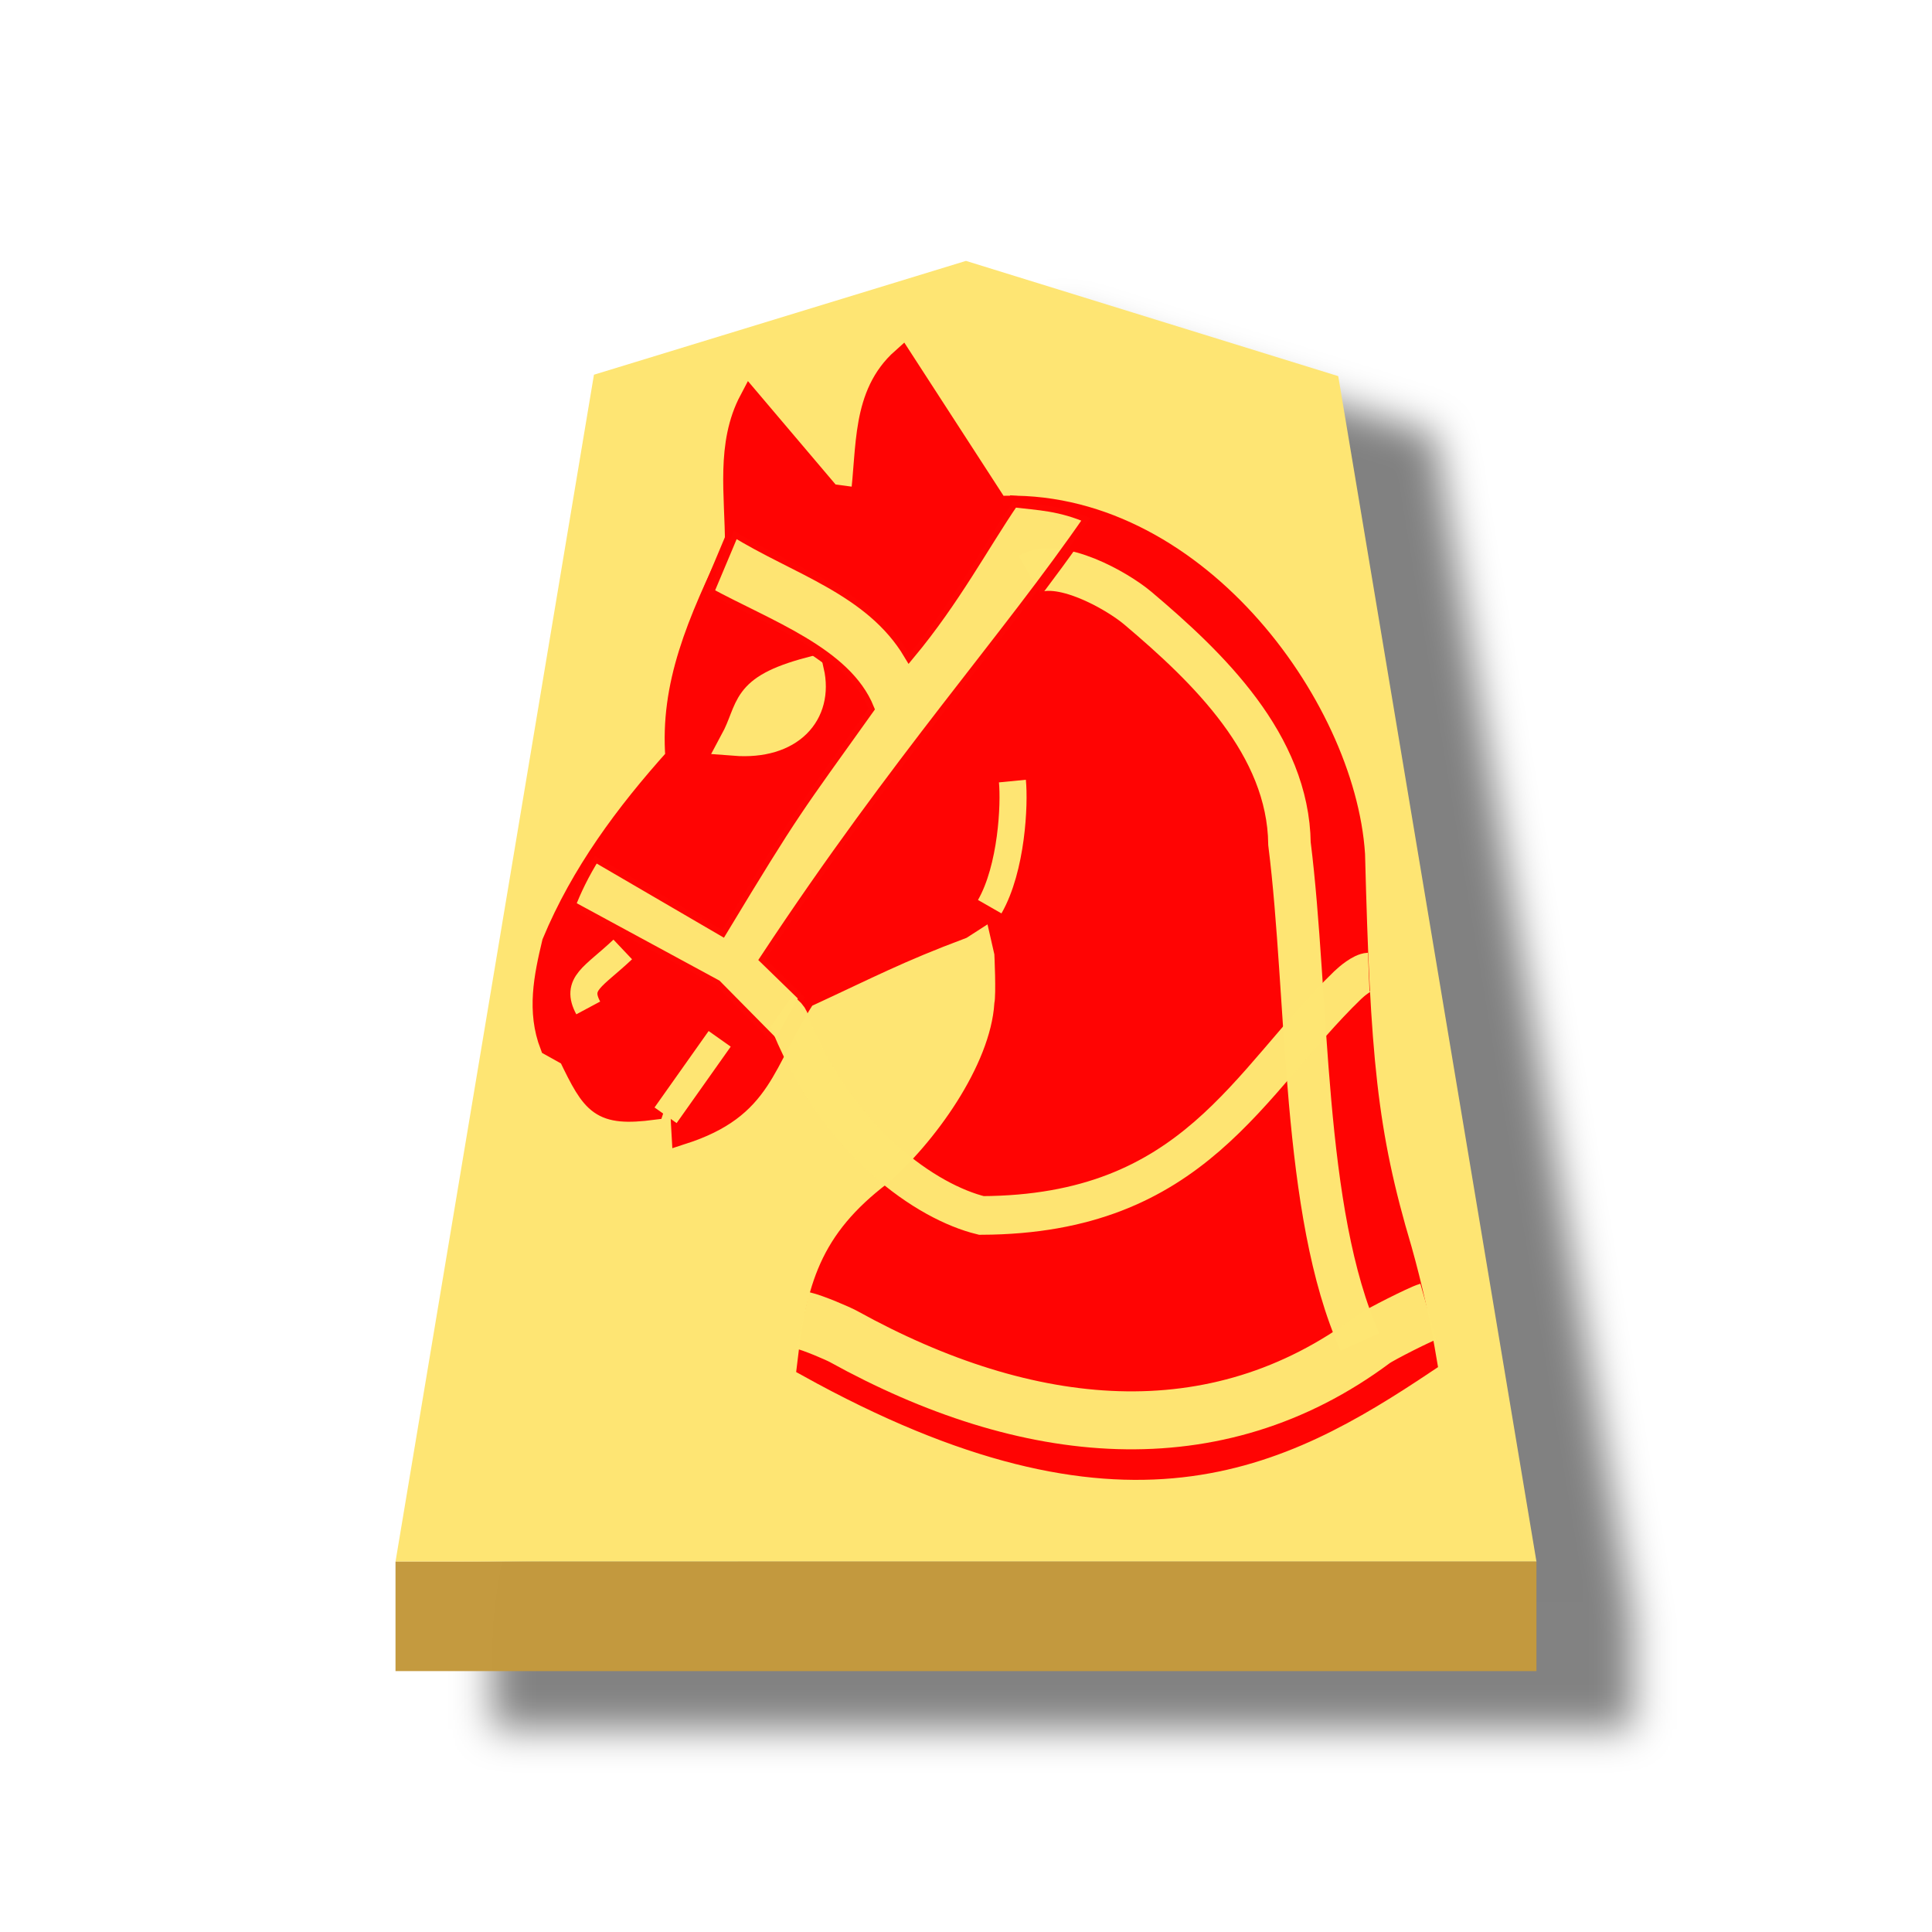
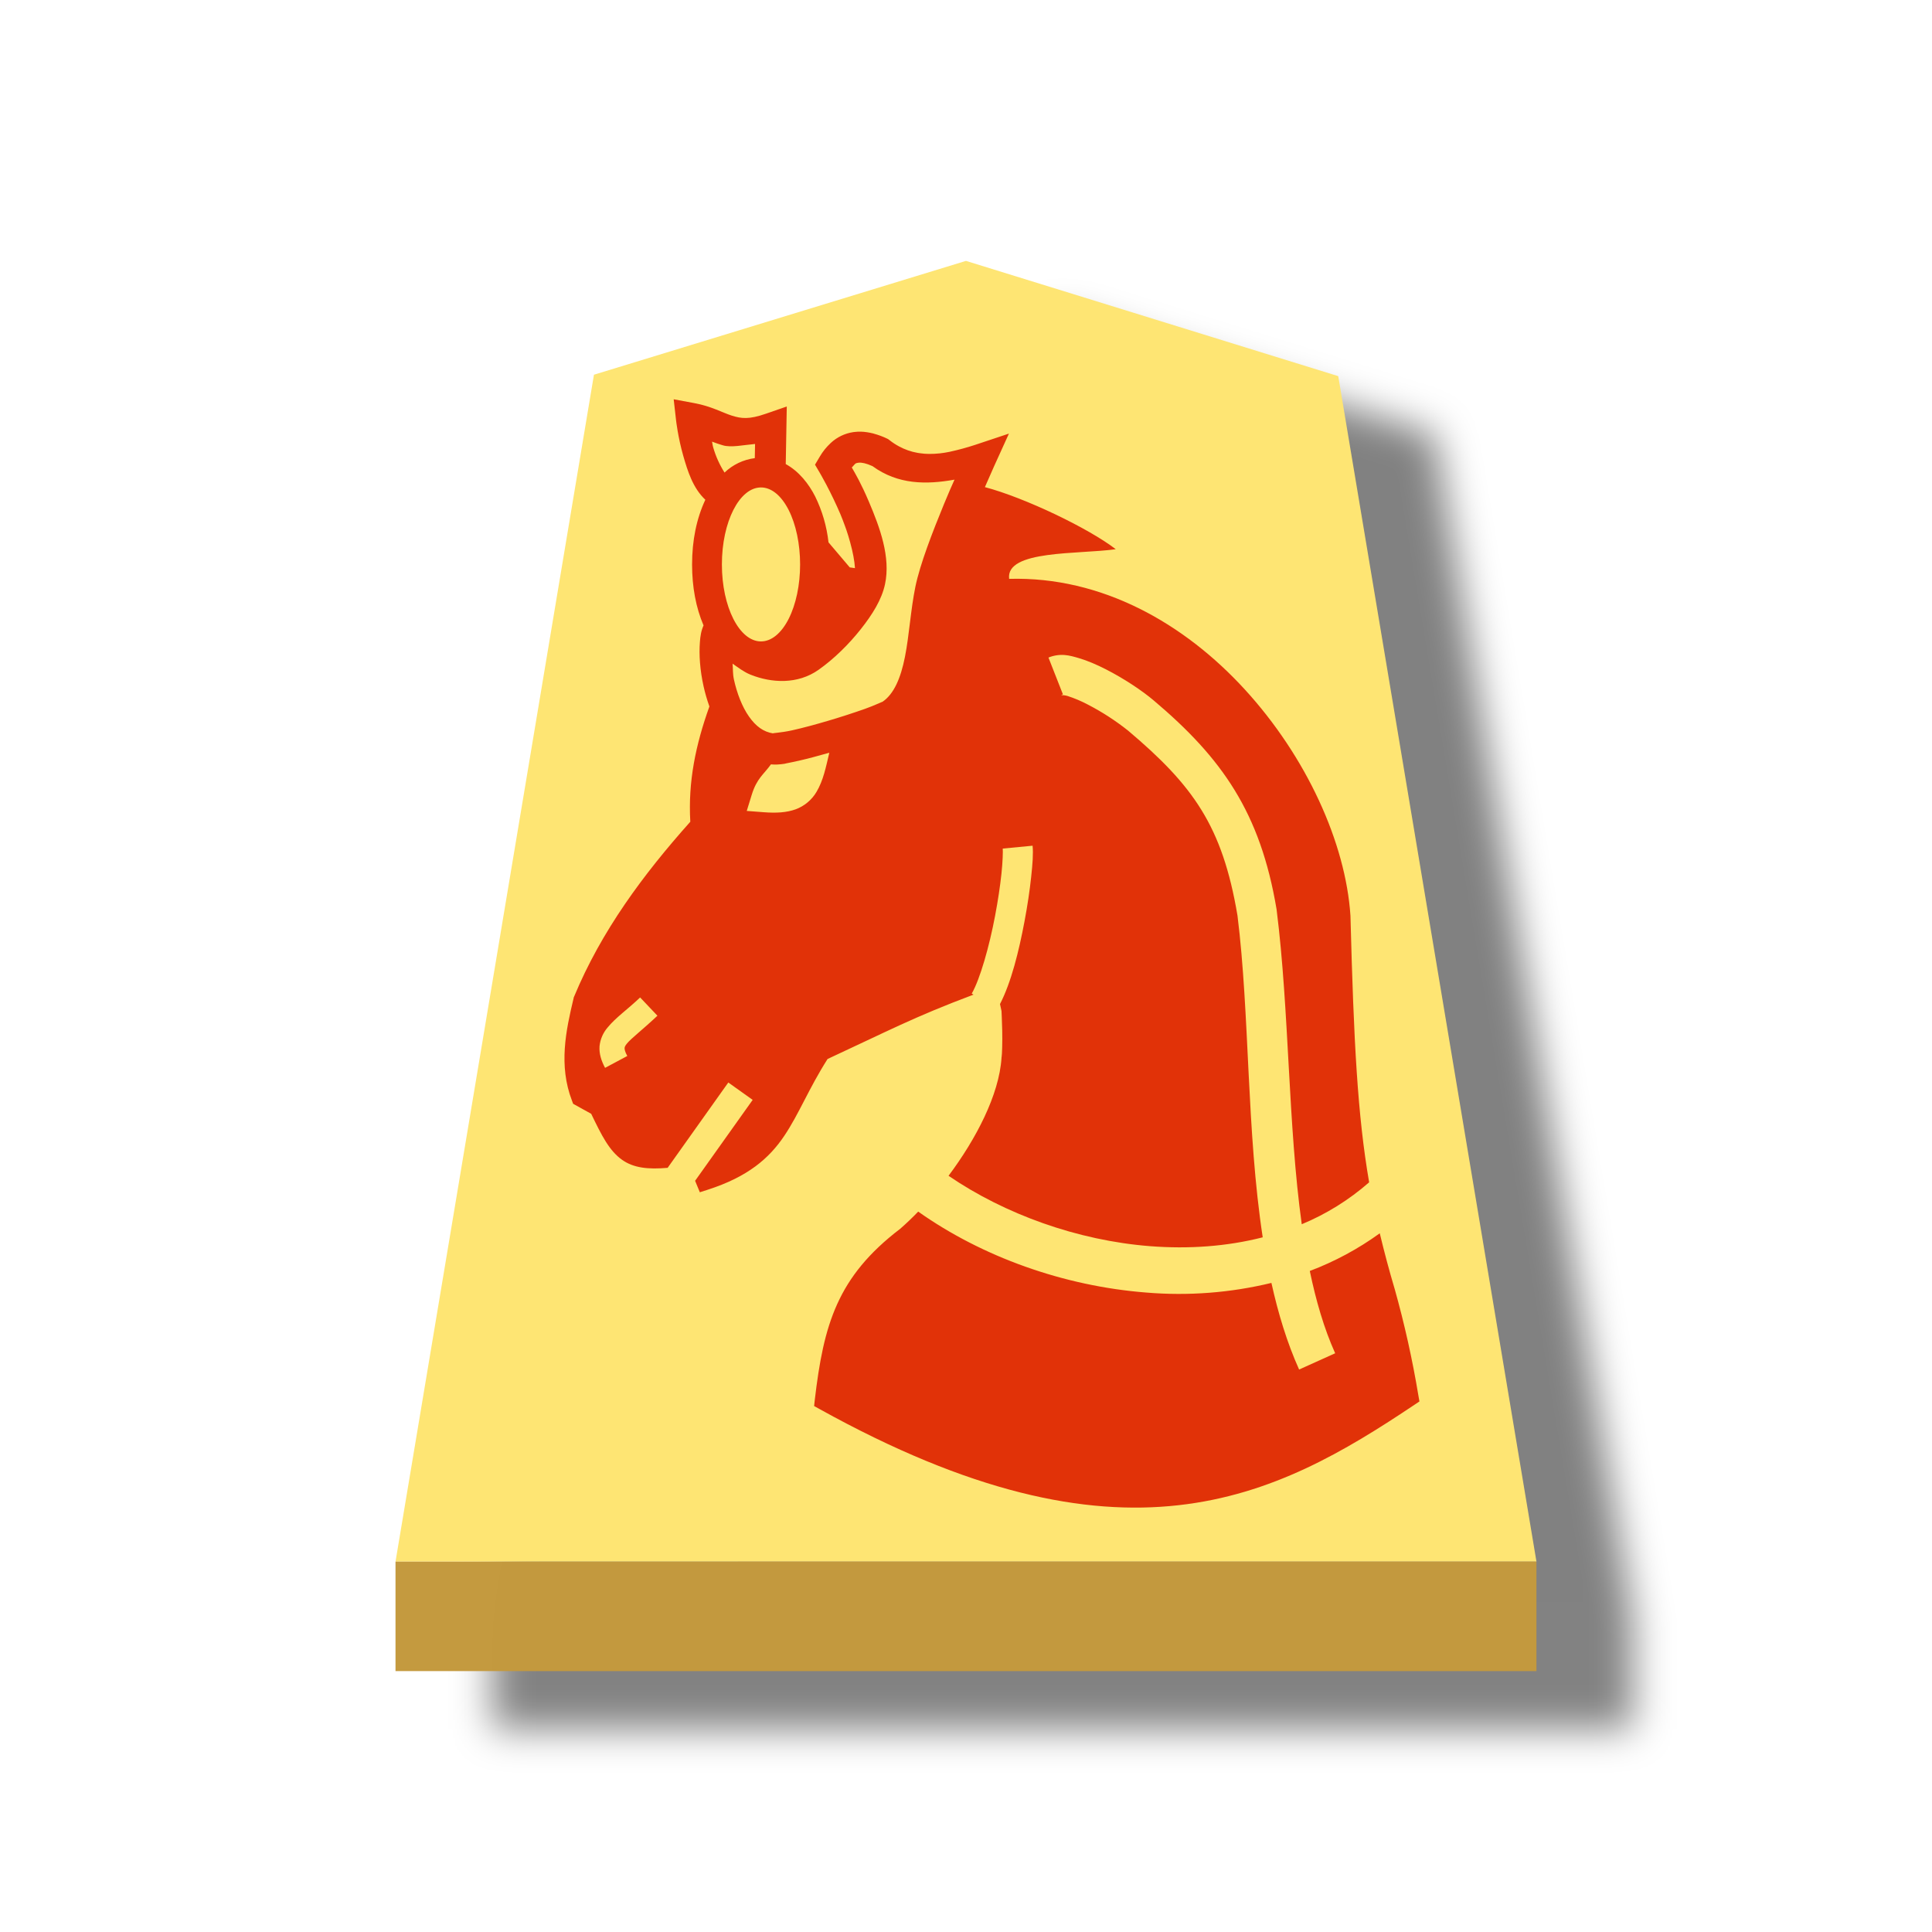
<svg xmlns="http://www.w3.org/2000/svg" viewBox="0 0 60 60">
  <defs>
    <filter id="0NK_svg__a" width="1.166" height="1.107" x="-.041" y="-.033" color-interpolation-filters="sRGB">
      <feFlood flood-color="#000" flood-opacity=".498" result="flood" />
      <feComposite in="flood" in2="SourceGraphic" operator="in" result="composite1" />
      <feGaussianBlur in="composite1" result="blur" stdDeviation="1" />
      <feOffset dx="5" dy="3" result="offset" />
      <feComposite in="SourceGraphic" in2="offset" result="composite2" />
    </filter>
  </defs>
-   <g opacity=".99">
-     <g filter="url(#0NK_svg__a)" transform="matrix(.6 0 0 .6 -237.884 -50.698)">
-       <path fill="#fee572" d="m446.472 98-19.256 5.892-10.271 61.433H476l-10.259-61.359z" />
-       <path fill="#c3983c" fill-opacity=".992" d="M416.945 165.325v5.668H476v-5.669z" />
-     </g>
-     <g opacity=".99">
-       <g stroke-width="1.386">
-         <path fill="red" stroke="red" stroke-width=".66" d="M23.291 12.42c-.73 1.378-.447 2.955-.447 4.469-1.204 2.48-2.019 4.388-1.85 6.64-1.566 1.743-2.94 3.6-3.832 5.747-.254 1.064-.474 2.128-.064 3.192l.574.32c.741 1.536.96 1.876 2.618 1.66.914-2.832.79-.976.894.766 2.54-.818 2.482-2.185 3.815-4.24 2.016-.932 2.891-1.404 4.87-2.145l.893-.575 1.34-2.235-1.213 2.171.32 1.405s.063 1.277 0 1.596c-.135 2.058-1.958 4.543-3.434 5.813-2.017 1.536-2.406 2.963-2.696 5.425 9.85 5.466 14.682 2.906 19.22-.128a33 33 0 0 0-.778-3.488c-1.09-3.656-1.294-5.967-1.458-12.283-.304-4.63-5.045-11.103-11.072-10.796l-2.975-4.592c-1.252 1.115-1.07 2.77-1.277 4.342l-.958-.127z" />
-         <path fill="none" stroke="#fee572" stroke-width=".84" d="M30.737 28.158c.686-1.198.774-3.184.704-3.901" />
-         <path fill="#fee572" stroke="#fee572" stroke-width=".9" d="M25.144 20.858c-2.099.563-1.774 1.123-2.335 2.164 1.733.135 2.622-.883 2.335-2.164z" />
-         <path fill="none" stroke="#fee572" stroke-width="1.32" d="M31.96 17.833c.91-.52 2.72.5 3.38 1.057 2.183 1.845 4.667 4.236 4.706 7.314.6 4.78.377 11.449 2.19 15.474" />
-       </g>
-       <path fill="none" stroke="#fee572" stroke-width=".84" d="m20.67 34.636 1.68-2.374m-4.082-.96c-.409-.764.156-.949 1.072-1.816" />
-       <path fill="#fee572" fill-opacity=".992" stroke="red" stroke-opacity=".992" stroke-width=".36" d="m18.47 26.574 3.95 2.303c2.274-3.764 2.285-3.7 4.548-6.87-.7-1.73-3.11-2.572-4.988-3.593l.813-1.933c1.89 1.181 4.242 1.81 5.447 3.827 1.4-1.684 2.298-3.38 3.224-4.734.802.098 1.445.103 2.391.513-2.595 3.772-5.947 7.453-10.074 13.702L25 30.974l-.854 1.56-1.91-1.934-4.55-2.467c.185-.481.43-.993.784-1.559z" />
-       <path fill="none" stroke="#fee572" stroke-opacity=".992" stroke-width="1.8" d="M24.93 41.007c.33.075 1.104.41 1.261.497 5.71 3.157 11.554 3.743 16.444.098.208-.155 1.507-.808 1.722-.869" />
-       <path fill="none" stroke="#fee572" stroke-opacity=".992" stroke-width="1.2" d="M24.267 31.411c.308.216.255.335.297.437 1.53 3.673 4.23 5.488 5.914 5.899 6.626-.028 8.262-4.139 11.372-7.149.128-.124.46-.402.658-.41" />
-     </g>
+   <g filter="url(#0NK_svg__a)" opacity=".99" transform="matrix(.6 0 0 .6 -237.884 -50.698)">
+     <path fill="#fee572" d="m446.472 98-19.256 5.892-10.271 61.433H476l-10.259-61.359z" />
+     <path fill="#c3983c" fill-opacity=".992" d="M416.945 165.325v5.668H476v-5.669z" />
  </g>
+   <path fill="#e13007" d="m20.922 12.4.073.646s.058.533.228 1.123c.132.456.295.99.682 1.351-.273.582-.412 1.264-.412 2.009 0 .695.118 1.338.356 1.893v.002a1.2 1.2 0 0 0-.08.253 2 2 0 0 0-.033.264c-.031.388.002.87.115 1.377q.069.31.18.622c-.426 1.19-.665 2.333-.593 3.58-1.463 1.64-2.764 3.394-3.61 5.434l-.01.021-.003.02c-.242 1.014-.473 2.092-.051 3.19l.036.095.56.31c.326.676.56 1.147.962 1.431.355.251.802.3 1.412.247l1.884-2.65.757.54-1.788 2.513.147.356.245-.079c1.246-.4 1.91-.975 2.38-1.677.458-.683.76-1.469 1.342-2.383 1.843-.854 2.682-1.304 4.51-1.99l.023-.008-.056-.032c.26-.454.547-1.471.725-2.415.09-.473.158-.933.198-1.31s.048-.692.04-.78l.927-.089c.024.252 0 .563-.044.969-.043.406-.113.885-.207 1.381-.175.93-.412 1.891-.761 2.568l.047.217c0 .02.015.288.022.613.008.335-.005.744-.018.808l-.004.019v.017c-.075 1.146-.79 2.515-1.645 3.659 1.742 1.191 4.003 2.01 6.258 2.186 1.2.093 2.386.01 3.499-.275-.504-3.292-.401-6.93-.784-9.993-.469-2.786-1.383-4.042-3.397-5.743a7.7 7.7 0 0 0-1.252-.81 4 4 0 0 0-.629-.266c-.164-.048-.26-.005-.143-.05l-.449-1.143a1.1 1.1 0 0 1 .5-.079h.002c.152.012.292.053.433.094.281.082.565.206.848.35.566.29 1.116.655 1.483.965 2.12 1.79 3.313 3.476 3.818 6.488l.001.013.002.012c.393 3.124.352 6.678.779 9.756a7.6 7.6 0 0 0 2.093-1.302c-.358-2.07-.478-4.34-.58-8.264v-.01c-.15-2.279-1.371-4.946-3.283-7.034-1.873-2.045-4.434-3.514-7.317-3.433-.115-.904 2.164-.757 3.311-.921-.849-.654-2.827-1.6-4.064-1.928l.056-.128.232-.526.458-1.008-1.05.35a8 8 0 0 1-.8.217q-.151.031-.298.047a3 3 0 0 1-.334.017 2 2 0 0 1-.282-.022l-.074-.011a1.9 1.9 0 0 1-.577-.202 2 2 0 0 1-.293-.192l-.042-.032-.047-.023a2.3 2.3 0 0 0-.392-.145l-.024-.008a2 2 0 0 0-.183-.037l-.013-.002a1.4 1.4 0 0 0-.383-.008l-.047.006a1.3 1.3 0 0 0-.69.332l-.002.002a2 2 0 0 0-.19.203q-.087.11-.156.228l-.145.245.145.247s.084.143.207.375a13 13 0 0 1 .435.912q.075.18.142.367l.045.125q.067.198.12.394c.08.293.134.57.147.793l-.162-.023-.66-.778a4.3 4.3 0 0 0-.414-1.425c-.198-.39-.5-.778-.914-1.006l.032-1.788-.653.226c-.525.183-.763.148-1.05.059-.287-.09-.64-.293-1.17-.39zm1.19 1.315c.112.044.2.072.332.113.257.08.653-.01 1.005-.04l-.008.44a1.66 1.66 0 0 0-.94.448 3 3 0 0 1-.35-.775c-.028-.096-.017-.095-.038-.186m4.559.654c.091-.008.224.017.424.107.794.58 1.679.575 2.547.42-.124.284-.156.343-.327.76-.357.868-.745 1.869-.888 2.566-.147.717-.191 1.509-.324 2.178-.132.666-.345 1.155-.695 1.393-.022.004-.274.125-.549.222a23 23 0 0 1-1.117.362c-.405.12-.816.232-1.148.305-.33.074-.646.085-.582.095-.306-.047-.541-.223-.754-.526s-.373-.726-.465-1.142c-.042-.19-.027-.323-.043-.498.18.124.352.26.561.343.644.257 1.458.31 2.114-.156.48-.34.935-.79 1.302-1.253.368-.464.654-.924.756-1.398.183-.851-.165-1.777-.497-2.56-.254-.596-.418-.865-.534-1.07.045-.037.094-.118.136-.131a.4.4 0 0 1 .083-.017m-3.04.769a1.214 2.391 0 0 1 1.216 2.39 1.214 2.391 0 0 1-1.215 2.392 1.214 2.391 0 0 1-1.214-2.391 1.214 2.391 0 0 1 1.214-2.391m2.122 8.24c-.107.447-.183.855-.4 1.219a1.26 1.26 0 0 1-.64.535c-.282.103-.604.123-1.002.092l-.522-.04.154-.499c.158-.513.367-.627.598-.947q.104.01.201.005h.01l.01-.002a2 2 0 0 0 .184-.019l.01-.001c.022-.004.048-.012.069-.016.117-.022.238-.049.38-.08.28-.063.597-.149.918-.24zm-5.875 7.599.537.567c-.453.428-.811.7-.944.861-.066.081-.073.11-.075.143-.003.034.006.106.083.247l-.69.368c-.118-.22-.188-.44-.172-.67a1.05 1.05 0 0 1 .251-.583c.255-.312.596-.541 1.01-.933m8.636 6.65a9 9 0 0 1-.558.533c-1.958 1.493-2.38 2.977-2.655 5.321l-.02.185.163.09c4.695 2.606 8.234 3.317 11.15 2.99 2.915-.325 5.18-1.68 7.335-3.122l.151-.101-.032-.18a31 31 0 0 0-.74-3.325l-.003-.004v-.004a33 33 0 0 1-.457-1.709 9.3 9.3 0 0 1-2.173 1.17c.192.924.442 1.787.788 2.556l-1.12.505c-.376-.836-.65-1.743-.86-2.69a12.2 12.2 0 0 1-3.88.3c-2.573-.2-5.104-1.11-7.09-2.515z" color="#000" enable-background="accumulate" opacity=".99" overflow="visible" style="line-height:normal;font-variant-ligatures:normal;font-variant-position:normal;font-variant-caps:normal;font-variant-numeric:normal;font-variant-alternates:normal;font-variant-east-asian:normal;font-feature-settings:normal;font-variation-settings:normal;text-indent:0;text-align:start;text-decoration-line:none;text-decoration-style:solid;text-decoration-color:#000;text-transform:none;text-orientation:mixed;white-space:normal;shape-padding:0;shape-margin:0;inline-size:0;isolation:auto;mix-blend-mode:normal;solid-color:#000;solid-opacity:1" />
</svg>
